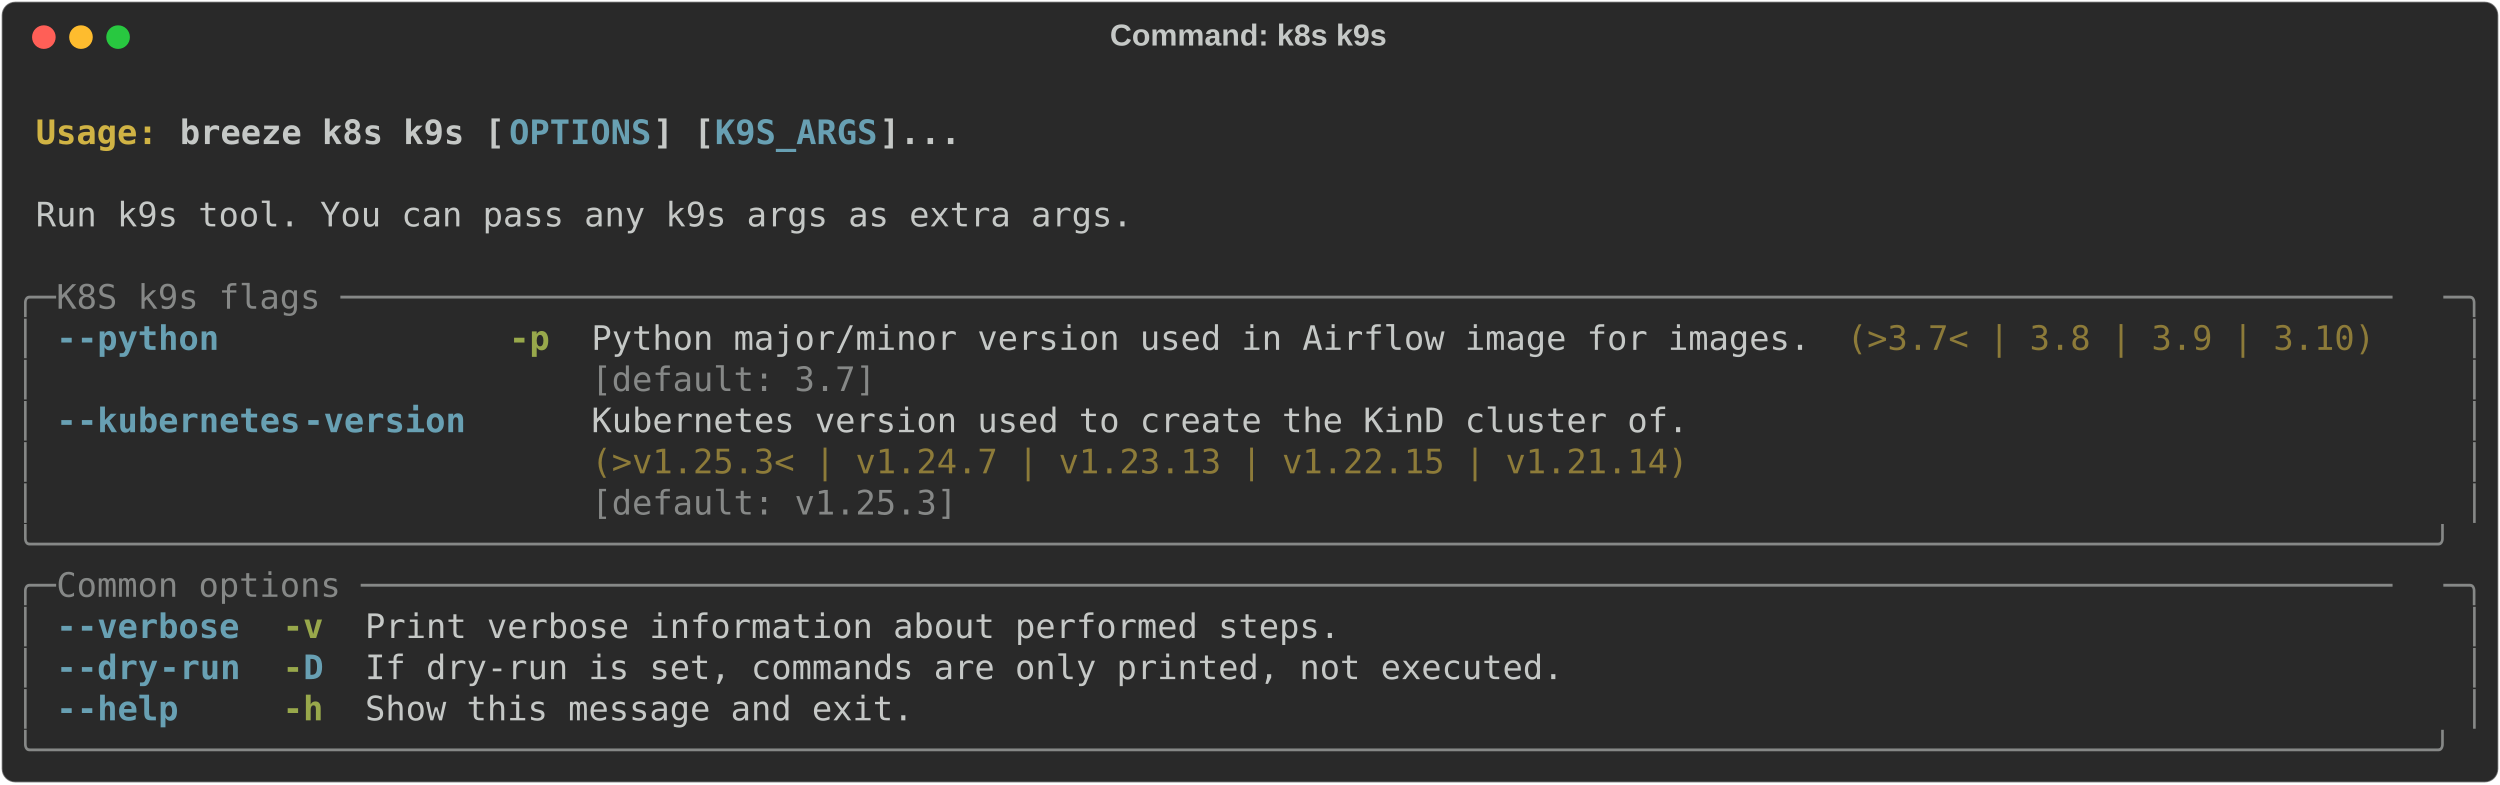
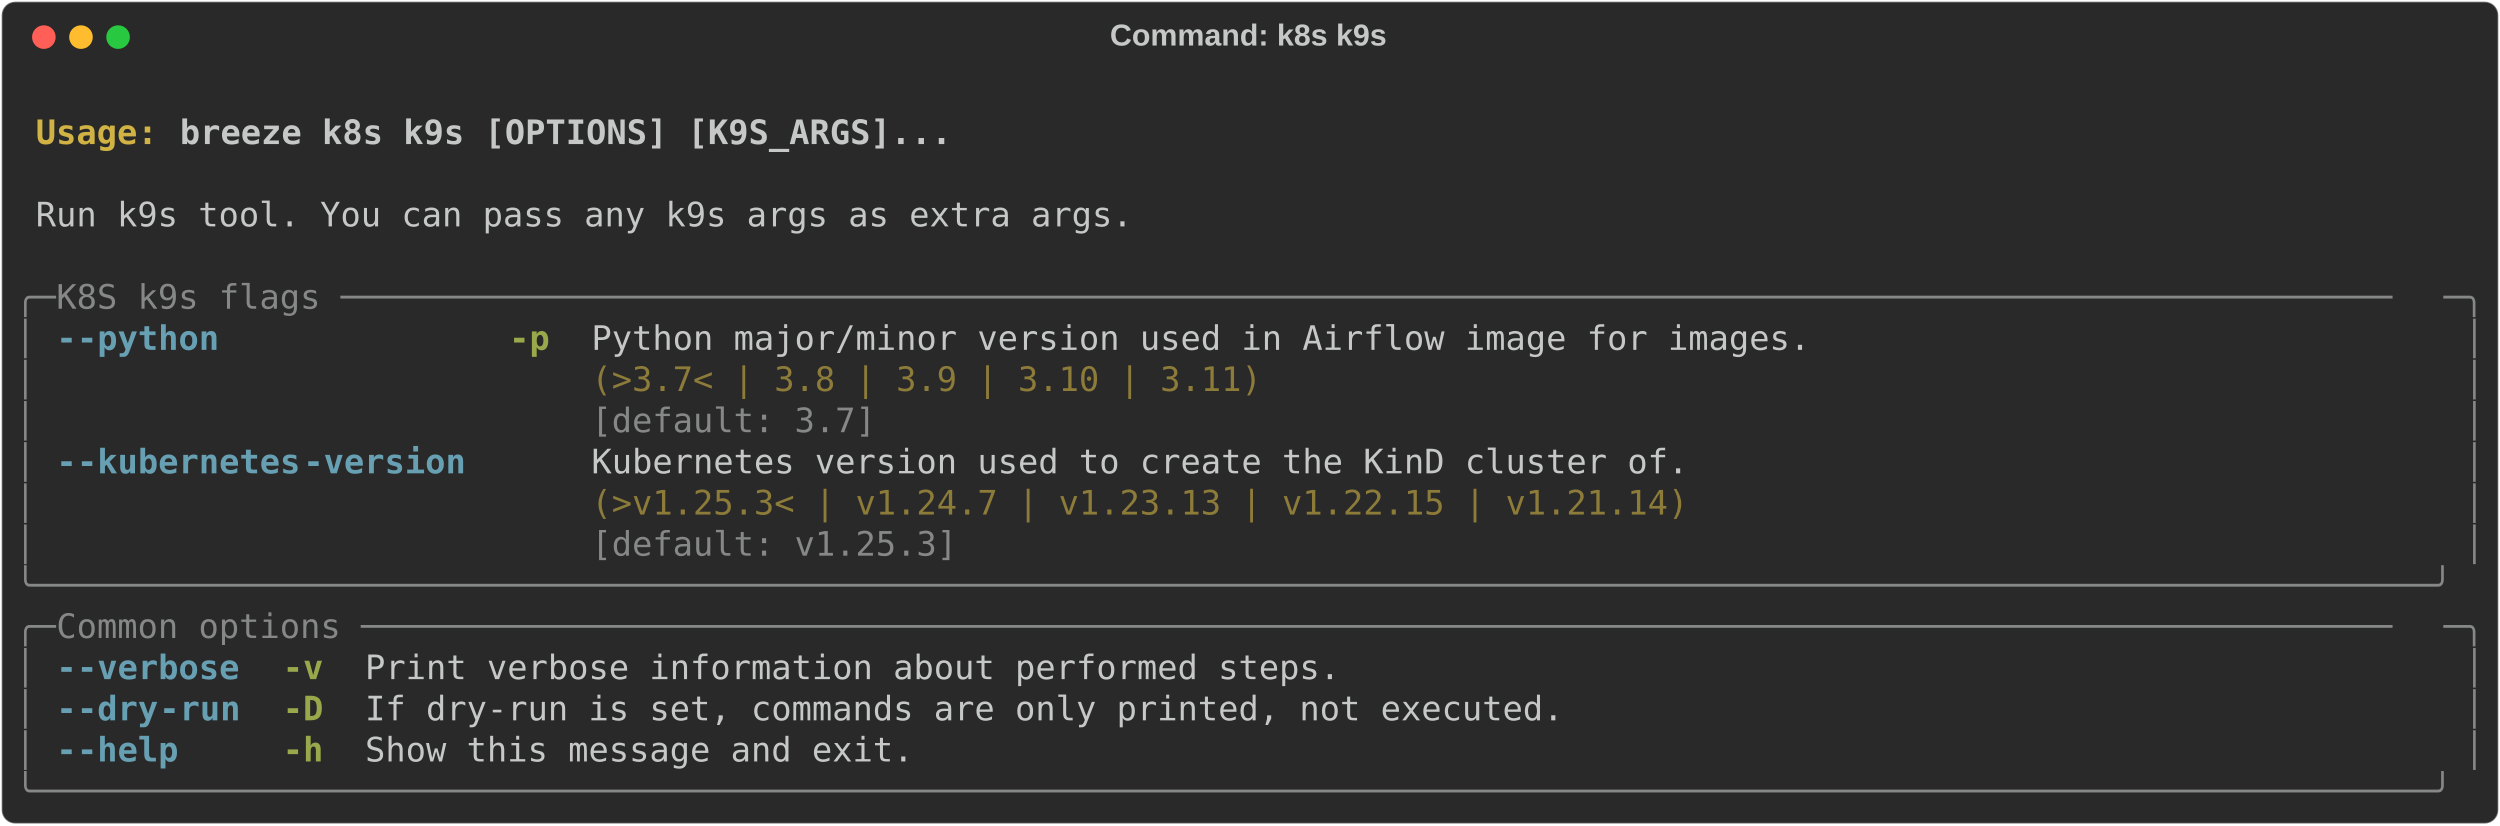
- <svg xmlns="http://www.w3.org/2000/svg" class="rich-terminal" viewBox="0 0 1482 464.8">
+ <svg xmlns="http://www.w3.org/2000/svg" class="rich-terminal" viewBox="0 0 1482 489.2">
  <style>

    @font-face {
        font-family: "Fira Code";
        src: local("FiraCode-Regular"),
                url("https://cdnjs.cloudflare.com/ajax/libs/firacode/6.2.0/woff2/FiraCode-Regular.woff2") format("woff2"),
                url("https://cdnjs.cloudflare.com/ajax/libs/firacode/6.2.0/woff/FiraCode-Regular.woff") format("woff");
        font-style: normal;
        font-weight: 400;
    }
    @font-face {
        font-family: "Fira Code";
        src: local("FiraCode-Bold"),
                url("https://cdnjs.cloudflare.com/ajax/libs/firacode/6.2.0/woff2/FiraCode-Bold.woff2") format("woff2"),
                url("https://cdnjs.cloudflare.com/ajax/libs/firacode/6.2.0/woff/FiraCode-Bold.woff") format("woff");
        font-style: bold;
        font-weight: 700;
    }

-     .terminal-4047163396-matrix {
+     .terminal-633398109-matrix {
        font-family: Fira Code, monospace;
        font-size: 20px;
        line-height: 24.4px;
        font-variant-east-asian: full-width;
    }

-     .terminal-4047163396-title {
+     .terminal-633398109-title {
        font-size: 18px;
        font-weight: bold;
        font-family: arial;
    }

-     .terminal-4047163396-r1 { fill: #c5c8c6;font-weight: bold }
- .terminal-4047163396-r2 { fill: #c5c8c6 }
- .terminal-4047163396-r3 { fill: #d0b344;font-weight: bold }
- .terminal-4047163396-r4 { fill: #68a0b3;font-weight: bold }
- .terminal-4047163396-r5 { fill: #868887 }
- .terminal-4047163396-r6 { fill: #98a84b;font-weight: bold }
- .terminal-4047163396-r7 { fill: #8d7b39 }
+     .terminal-633398109-r1 { fill: #c5c8c6;font-weight: bold }
+ .terminal-633398109-r2 { fill: #c5c8c6 }
+ .terminal-633398109-r3 { fill: #d0b344;font-weight: bold }
+ .terminal-633398109-r4 { fill: #868887 }
+ .terminal-633398109-r5 { fill: #68a0b3;font-weight: bold }
+ .terminal-633398109-r6 { fill: #98a84b;font-weight: bold }
+ .terminal-633398109-r7 { fill: #8d7b39 }
    </style>
  <defs>
-     <clipPath id="terminal-4047163396-clip-terminal">
-       <rect x="0" y="0" width="1463.0" height="413.8" />
+     <clipPath id="terminal-633398109-clip-terminal">
+       <rect x="0" y="0" width="1463.0" height="438.2" />
    </clipPath>
-     <clipPath id="terminal-4047163396-line-0">
+     <clipPath id="terminal-633398109-line-0">
      <rect x="0" y="1.5" width="1464" height="24.65" />
    </clipPath>
-     <clipPath id="terminal-4047163396-line-1">
+     <clipPath id="terminal-633398109-line-1">
      <rect x="0" y="25.9" width="1464" height="24.65" />
    </clipPath>
-     <clipPath id="terminal-4047163396-line-2">
+     <clipPath id="terminal-633398109-line-2">
      <rect x="0" y="50.3" width="1464" height="24.65" />
    </clipPath>
-     <clipPath id="terminal-4047163396-line-3">
+     <clipPath id="terminal-633398109-line-3">
      <rect x="0" y="74.7" width="1464" height="24.65" />
    </clipPath>
-     <clipPath id="terminal-4047163396-line-4">
+     <clipPath id="terminal-633398109-line-4">
      <rect x="0" y="99.1" width="1464" height="24.65" />
    </clipPath>
-     <clipPath id="terminal-4047163396-line-5">
+     <clipPath id="terminal-633398109-line-5">
      <rect x="0" y="123.5" width="1464" height="24.65" />
    </clipPath>
-     <clipPath id="terminal-4047163396-line-6">
+     <clipPath id="terminal-633398109-line-6">
      <rect x="0" y="147.9" width="1464" height="24.65" />
    </clipPath>
-     <clipPath id="terminal-4047163396-line-7">
+     <clipPath id="terminal-633398109-line-7">
      <rect x="0" y="172.3" width="1464" height="24.65" />
    </clipPath>
-     <clipPath id="terminal-4047163396-line-8">
+     <clipPath id="terminal-633398109-line-8">
      <rect x="0" y="196.7" width="1464" height="24.65" />
    </clipPath>
-     <clipPath id="terminal-4047163396-line-9">
+     <clipPath id="terminal-633398109-line-9">
      <rect x="0" y="221.1" width="1464" height="24.65" />
    </clipPath>
-     <clipPath id="terminal-4047163396-line-10">
+     <clipPath id="terminal-633398109-line-10">
      <rect x="0" y="245.5" width="1464" height="24.65" />
    </clipPath>
-     <clipPath id="terminal-4047163396-line-11">
+     <clipPath id="terminal-633398109-line-11">
      <rect x="0" y="269.9" width="1464" height="24.65" />
    </clipPath>
-     <clipPath id="terminal-4047163396-line-12">
+     <clipPath id="terminal-633398109-line-12">
      <rect x="0" y="294.3" width="1464" height="24.65" />
    </clipPath>
-     <clipPath id="terminal-4047163396-line-13">
+     <clipPath id="terminal-633398109-line-13">
      <rect x="0" y="318.7" width="1464" height="24.65" />
    </clipPath>
-     <clipPath id="terminal-4047163396-line-14">
+     <clipPath id="terminal-633398109-line-14">
      <rect x="0" y="343.1" width="1464" height="24.65" />
    </clipPath>
-     <clipPath id="terminal-4047163396-line-15">
+     <clipPath id="terminal-633398109-line-15">
      <rect x="0" y="367.5" width="1464" height="24.65" />
    </clipPath>
+     <clipPath id="terminal-633398109-line-16">
+       <rect x="0" y="391.9" width="1464" height="24.65" />
+     </clipPath>
  </defs>
-   <rect fill="#292929" stroke="rgba(255,255,255,0.35)" stroke-width="1" x="1" y="1" width="1480" height="462.8" rx="8" />
-   <text class="terminal-4047163396-title" fill="#c5c8c6" text-anchor="middle" x="740" y="27">Command: k8s k9s</text>
+   <rect fill="#292929" stroke="rgba(255,255,255,0.35)" stroke-width="1" x="1" y="1" width="1480" height="487.2" rx="8" />
+   <text class="terminal-633398109-title" fill="#c5c8c6" text-anchor="middle" x="740" y="27">Command: k8s k9s</text>
  <g transform="translate(26,22)">
    <circle cx="0" cy="0" r="7" fill="#ff5f57" />
    <circle cx="22" cy="0" r="7" fill="#febc2e" />
    <circle cx="44" cy="0" r="7" fill="#28c840" />
  </g>
-   <g transform="translate(9, 41)" clip-path="url(#terminal-4047163396-clip-terminal)">
-     <g class="terminal-4047163396-matrix">
-       <text class="terminal-4047163396-r2" x="1464" y="20" textLength="12.2" clip-path="url(#terminal-4047163396-line-0)">
+   <g transform="translate(9, 41)" clip-path="url(#terminal-633398109-clip-terminal)">
+     <g class="terminal-633398109-matrix">
+       <text class="terminal-633398109-r2" x="1464" y="20" textLength="12.2" clip-path="url(#terminal-633398109-line-0)">
</text>
-       <text class="terminal-4047163396-r3" x="12.2" y="44.4" textLength="85.4" clip-path="url(#terminal-4047163396-line-1)">Usage: </text>
-       <text class="terminal-4047163396-r1" x="97.6" y="44.4" textLength="195.2" clip-path="url(#terminal-4047163396-line-1)">breeze k8s k9s [</text>
-       <text class="terminal-4047163396-r4" x="292.8" y="44.4" textLength="85.4" clip-path="url(#terminal-4047163396-line-1)">OPTIONS</text>
-       <text class="terminal-4047163396-r1" x="378.2" y="44.4" textLength="36.6" clip-path="url(#terminal-4047163396-line-1)">] [</text>
-       <text class="terminal-4047163396-r4" x="414.8" y="44.4" textLength="97.6" clip-path="url(#terminal-4047163396-line-1)">K9S_ARGS</text>
-       <text class="terminal-4047163396-r1" x="512.4" y="44.4" textLength="48.8" clip-path="url(#terminal-4047163396-line-1)">]...</text>
-       <text class="terminal-4047163396-r2" x="1464" y="44.4" textLength="12.2" clip-path="url(#terminal-4047163396-line-1)">
+       <text class="terminal-633398109-r3" x="12.2" y="44.4" textLength="85.4" clip-path="url(#terminal-633398109-line-1)">Usage: </text>
+       <text class="terminal-633398109-r1" x="97.6" y="44.4" textLength="463.6" clip-path="url(#terminal-633398109-line-1)">breeze k8s k9s [OPTIONS] [K9S_ARGS]...</text>
+       <text class="terminal-633398109-r2" x="1464" y="44.4" textLength="12.2" clip-path="url(#terminal-633398109-line-1)">
</text>
-       <text class="terminal-4047163396-r2" x="1464" y="68.8" textLength="12.2" clip-path="url(#terminal-4047163396-line-2)">
+       <text class="terminal-633398109-r2" x="1464" y="68.8" textLength="12.2" clip-path="url(#terminal-633398109-line-2)">
</text>
-       <text class="terminal-4047163396-r2" x="12.2" y="93.2" textLength="658.8" clip-path="url(#terminal-4047163396-line-3)">Run k9s tool. You can pass any k9s args as extra args.</text>
-       <text class="terminal-4047163396-r2" x="1464" y="93.2" textLength="12.2" clip-path="url(#terminal-4047163396-line-3)">
+       <text class="terminal-633398109-r2" x="12.2" y="93.2" textLength="658.8" clip-path="url(#terminal-633398109-line-3)">Run k9s tool. You can pass any k9s args as extra args.</text>
+       <text class="terminal-633398109-r2" x="1464" y="93.2" textLength="12.2" clip-path="url(#terminal-633398109-line-3)">
</text>
-       <text class="terminal-4047163396-r2" x="1464" y="117.6" textLength="12.2" clip-path="url(#terminal-4047163396-line-4)">
+       <text class="terminal-633398109-r2" x="1464" y="117.6" textLength="12.2" clip-path="url(#terminal-633398109-line-4)">
</text>
-       <text class="terminal-4047163396-r5" x="0" y="142" textLength="24.4" clip-path="url(#terminal-4047163396-line-5)">╭─</text>
-       <text class="terminal-4047163396-r5" x="24.4" y="142" textLength="1415.2" clip-path="url(#terminal-4047163396-line-5)"> K8S k9s flags ─────────────────────────────────────────────────────────────────────────────────────────────────────</text>
-       <text class="terminal-4047163396-r5" x="1439.6" y="142" textLength="24.4" clip-path="url(#terminal-4047163396-line-5)">─╮</text>
-       <text class="terminal-4047163396-r2" x="1464" y="142" textLength="12.2" clip-path="url(#terminal-4047163396-line-5)">
+       <text class="terminal-633398109-r4" x="0" y="142" textLength="24.4" clip-path="url(#terminal-633398109-line-5)">╭─</text>
+       <text class="terminal-633398109-r4" x="24.4" y="142" textLength="1415.2" clip-path="url(#terminal-633398109-line-5)"> K8S k9s flags ─────────────────────────────────────────────────────────────────────────────────────────────────────</text>
+       <text class="terminal-633398109-r4" x="1439.6" y="142" textLength="24.4" clip-path="url(#terminal-633398109-line-5)">─╮</text>
+       <text class="terminal-633398109-r2" x="1464" y="142" textLength="12.2" clip-path="url(#terminal-633398109-line-5)">
</text>
-       <text class="terminal-4047163396-r5" x="0" y="166.4" textLength="12.2" clip-path="url(#terminal-4047163396-line-6)">│</text>
-       <text class="terminal-4047163396-r4" x="24.4" y="166.4" textLength="12.2" clip-path="url(#terminal-4047163396-line-6)">-</text>
-       <text class="terminal-4047163396-r4" x="36.6" y="166.4" textLength="85.4" clip-path="url(#terminal-4047163396-line-6)">-python</text>
-       <text class="terminal-4047163396-r6" x="292.8" y="166.4" textLength="24.4" clip-path="url(#terminal-4047163396-line-6)">-p</text>
-       <text class="terminal-4047163396-r2" x="341.6" y="166.4" textLength="732" clip-path="url(#terminal-4047163396-line-6)">Python major/minor version used in Airflow image for images.</text>
-       <text class="terminal-4047163396-r7" x="1085.8" y="166.4" textLength="317.2" clip-path="url(#terminal-4047163396-line-6)">(&gt;3.7&lt; | 3.8 | 3.9 | 3.10)</text>
-       <text class="terminal-4047163396-r5" x="1451.8" y="166.4" textLength="12.2" clip-path="url(#terminal-4047163396-line-6)">│</text>
-       <text class="terminal-4047163396-r2" x="1464" y="166.4" textLength="12.2" clip-path="url(#terminal-4047163396-line-6)">
+       <text class="terminal-633398109-r4" x="0" y="166.4" textLength="12.2" clip-path="url(#terminal-633398109-line-6)">│</text>
+       <text class="terminal-633398109-r5" x="24.4" y="166.4" textLength="12.2" clip-path="url(#terminal-633398109-line-6)">-</text>
+       <text class="terminal-633398109-r5" x="36.6" y="166.4" textLength="85.4" clip-path="url(#terminal-633398109-line-6)">-python</text>
+       <text class="terminal-633398109-r6" x="292.8" y="166.4" textLength="24.4" clip-path="url(#terminal-633398109-line-6)">-p</text>
+       <text class="terminal-633398109-r2" x="341.6" y="166.4" textLength="732" clip-path="url(#terminal-633398109-line-6)">Python major/minor version used in Airflow image for images.</text>
+       <text class="terminal-633398109-r4" x="1451.8" y="166.4" textLength="12.2" clip-path="url(#terminal-633398109-line-6)">│</text>
+       <text class="terminal-633398109-r2" x="1464" y="166.4" textLength="12.2" clip-path="url(#terminal-633398109-line-6)">
</text>
-       <text class="terminal-4047163396-r5" x="0" y="190.8" textLength="12.2" clip-path="url(#terminal-4047163396-line-7)">│</text>
-       <text class="terminal-4047163396-r5" x="341.6" y="190.8" textLength="732" clip-path="url(#terminal-4047163396-line-7)">[default: 3.7]                                              </text>
-       <text class="terminal-4047163396-r5" x="1451.8" y="190.8" textLength="12.2" clip-path="url(#terminal-4047163396-line-7)">│</text>
-       <text class="terminal-4047163396-r2" x="1464" y="190.8" textLength="12.2" clip-path="url(#terminal-4047163396-line-7)">
+       <text class="terminal-633398109-r4" x="0" y="190.8" textLength="12.2" clip-path="url(#terminal-633398109-line-7)">│</text>
+       <text class="terminal-633398109-r7" x="341.6" y="190.8" textLength="732" clip-path="url(#terminal-633398109-line-7)">(&gt;3.7&lt; | 3.8 | 3.9 | 3.10 | 3.11)                           </text>
+       <text class="terminal-633398109-r4" x="1451.8" y="190.8" textLength="12.2" clip-path="url(#terminal-633398109-line-7)">│</text>
+       <text class="terminal-633398109-r2" x="1464" y="190.8" textLength="12.2" clip-path="url(#terminal-633398109-line-7)">
</text>
-       <text class="terminal-4047163396-r5" x="0" y="215.2" textLength="12.2" clip-path="url(#terminal-4047163396-line-8)">│</text>
-       <text class="terminal-4047163396-r4" x="24.4" y="215.2" textLength="12.2" clip-path="url(#terminal-4047163396-line-8)">-</text>
-       <text class="terminal-4047163396-r4" x="36.6" y="215.2" textLength="134.2" clip-path="url(#terminal-4047163396-line-8)">-kubernetes</text>
-       <text class="terminal-4047163396-r4" x="170.8" y="215.2" textLength="97.6" clip-path="url(#terminal-4047163396-line-8)">-version</text>
-       <text class="terminal-4047163396-r2" x="341.6" y="215.2" textLength="658.8" clip-path="url(#terminal-4047163396-line-8)">Kubernetes version used to create the KinD cluster of.</text>
-       <text class="terminal-4047163396-r5" x="1451.8" y="215.2" textLength="12.2" clip-path="url(#terminal-4047163396-line-8)">│</text>
-       <text class="terminal-4047163396-r2" x="1464" y="215.2" textLength="12.2" clip-path="url(#terminal-4047163396-line-8)">
+       <text class="terminal-633398109-r4" x="0" y="215.2" textLength="12.2" clip-path="url(#terminal-633398109-line-8)">│</text>
+       <text class="terminal-633398109-r4" x="341.6" y="215.2" textLength="732" clip-path="url(#terminal-633398109-line-8)">[default: 3.7]                                              </text>
+       <text class="terminal-633398109-r4" x="1451.8" y="215.2" textLength="12.2" clip-path="url(#terminal-633398109-line-8)">│</text>
+       <text class="terminal-633398109-r2" x="1464" y="215.2" textLength="12.2" clip-path="url(#terminal-633398109-line-8)">
</text>
-       <text class="terminal-4047163396-r5" x="0" y="239.6" textLength="12.2" clip-path="url(#terminal-4047163396-line-9)">│</text>
-       <text class="terminal-4047163396-r7" x="341.6" y="239.6" textLength="658.8" clip-path="url(#terminal-4047163396-line-9)">(&gt;v1.25.3&lt; | v1.24.7 | v1.23.13 | v1.22.15 | v1.21.14)</text>
-       <text class="terminal-4047163396-r5" x="1451.8" y="239.6" textLength="12.2" clip-path="url(#terminal-4047163396-line-9)">│</text>
-       <text class="terminal-4047163396-r2" x="1464" y="239.6" textLength="12.2" clip-path="url(#terminal-4047163396-line-9)">
+       <text class="terminal-633398109-r4" x="0" y="239.6" textLength="12.2" clip-path="url(#terminal-633398109-line-9)">│</text>
+       <text class="terminal-633398109-r5" x="24.4" y="239.6" textLength="12.2" clip-path="url(#terminal-633398109-line-9)">-</text>
+       <text class="terminal-633398109-r5" x="36.6" y="239.6" textLength="134.2" clip-path="url(#terminal-633398109-line-9)">-kubernetes</text>
+       <text class="terminal-633398109-r5" x="170.8" y="239.6" textLength="97.6" clip-path="url(#terminal-633398109-line-9)">-version</text>
+       <text class="terminal-633398109-r2" x="341.6" y="239.6" textLength="658.8" clip-path="url(#terminal-633398109-line-9)">Kubernetes version used to create the KinD cluster of.</text>
+       <text class="terminal-633398109-r4" x="1451.8" y="239.6" textLength="12.2" clip-path="url(#terminal-633398109-line-9)">│</text>
+       <text class="terminal-633398109-r2" x="1464" y="239.6" textLength="12.2" clip-path="url(#terminal-633398109-line-9)">
</text>
-       <text class="terminal-4047163396-r5" x="0" y="264" textLength="12.2" clip-path="url(#terminal-4047163396-line-10)">│</text>
-       <text class="terminal-4047163396-r5" x="341.6" y="264" textLength="658.8" clip-path="url(#terminal-4047163396-line-10)">[default: v1.25.3]                                    </text>
-       <text class="terminal-4047163396-r5" x="1451.8" y="264" textLength="12.2" clip-path="url(#terminal-4047163396-line-10)">│</text>
-       <text class="terminal-4047163396-r2" x="1464" y="264" textLength="12.2" clip-path="url(#terminal-4047163396-line-10)">
+       <text class="terminal-633398109-r4" x="0" y="264" textLength="12.2" clip-path="url(#terminal-633398109-line-10)">│</text>
+       <text class="terminal-633398109-r7" x="341.6" y="264" textLength="658.8" clip-path="url(#terminal-633398109-line-10)">(&gt;v1.25.3&lt; | v1.24.7 | v1.23.13 | v1.22.15 | v1.21.14)</text>
+       <text class="terminal-633398109-r4" x="1451.8" y="264" textLength="12.2" clip-path="url(#terminal-633398109-line-10)">│</text>
+       <text class="terminal-633398109-r2" x="1464" y="264" textLength="12.2" clip-path="url(#terminal-633398109-line-10)">
</text>
-       <text class="terminal-4047163396-r5" x="0" y="288.4" textLength="1464" clip-path="url(#terminal-4047163396-line-11)">╰──────────────────────────────────────────────────────────────────────────────────────────────────────────────────────╯</text>
-       <text class="terminal-4047163396-r2" x="1464" y="288.4" textLength="12.2" clip-path="url(#terminal-4047163396-line-11)">
+       <text class="terminal-633398109-r4" x="0" y="288.4" textLength="12.2" clip-path="url(#terminal-633398109-line-11)">│</text>
+       <text class="terminal-633398109-r4" x="341.6" y="288.4" textLength="658.8" clip-path="url(#terminal-633398109-line-11)">[default: v1.25.3]                                    </text>
+       <text class="terminal-633398109-r4" x="1451.8" y="288.4" textLength="12.2" clip-path="url(#terminal-633398109-line-11)">│</text>
+       <text class="terminal-633398109-r2" x="1464" y="288.4" textLength="12.2" clip-path="url(#terminal-633398109-line-11)">
</text>
-       <text class="terminal-4047163396-r5" x="0" y="312.8" textLength="24.4" clip-path="url(#terminal-4047163396-line-12)">╭─</text>
-       <text class="terminal-4047163396-r5" x="24.4" y="312.8" textLength="1415.2" clip-path="url(#terminal-4047163396-line-12)"> Common options ────────────────────────────────────────────────────────────────────────────────────────────────────</text>
-       <text class="terminal-4047163396-r5" x="1439.6" y="312.8" textLength="24.4" clip-path="url(#terminal-4047163396-line-12)">─╮</text>
-       <text class="terminal-4047163396-r2" x="1464" y="312.8" textLength="12.2" clip-path="url(#terminal-4047163396-line-12)">
+       <text class="terminal-633398109-r4" x="0" y="312.8" textLength="1464" clip-path="url(#terminal-633398109-line-12)">╰──────────────────────────────────────────────────────────────────────────────────────────────────────────────────────╯</text>
+       <text class="terminal-633398109-r2" x="1464" y="312.8" textLength="12.2" clip-path="url(#terminal-633398109-line-12)">
</text>
-       <text class="terminal-4047163396-r5" x="0" y="337.2" textLength="12.2" clip-path="url(#terminal-4047163396-line-13)">│</text>
-       <text class="terminal-4047163396-r4" x="24.4" y="337.2" textLength="12.2" clip-path="url(#terminal-4047163396-line-13)">-</text>
-       <text class="terminal-4047163396-r4" x="36.6" y="337.2" textLength="97.6" clip-path="url(#terminal-4047163396-line-13)">-verbose</text>
-       <text class="terminal-4047163396-r6" x="158.6" y="337.2" textLength="24.4" clip-path="url(#terminal-4047163396-line-13)">-v</text>
-       <text class="terminal-4047163396-r2" x="207.4" y="337.2" textLength="585.6" clip-path="url(#terminal-4047163396-line-13)">Print verbose information about performed steps.</text>
-       <text class="terminal-4047163396-r5" x="1451.8" y="337.2" textLength="12.2" clip-path="url(#terminal-4047163396-line-13)">│</text>
-       <text class="terminal-4047163396-r2" x="1464" y="337.2" textLength="12.2" clip-path="url(#terminal-4047163396-line-13)">
+       <text class="terminal-633398109-r4" x="0" y="337.2" textLength="24.4" clip-path="url(#terminal-633398109-line-13)">╭─</text>
+       <text class="terminal-633398109-r4" x="24.4" y="337.2" textLength="1415.2" clip-path="url(#terminal-633398109-line-13)"> Common options ────────────────────────────────────────────────────────────────────────────────────────────────────</text>
+       <text class="terminal-633398109-r4" x="1439.6" y="337.2" textLength="24.4" clip-path="url(#terminal-633398109-line-13)">─╮</text>
+       <text class="terminal-633398109-r2" x="1464" y="337.2" textLength="12.2" clip-path="url(#terminal-633398109-line-13)">
</text>
-       <text class="terminal-4047163396-r5" x="0" y="361.6" textLength="12.2" clip-path="url(#terminal-4047163396-line-14)">│</text>
-       <text class="terminal-4047163396-r4" x="24.4" y="361.6" textLength="12.2" clip-path="url(#terminal-4047163396-line-14)">-</text>
-       <text class="terminal-4047163396-r4" x="36.6" y="361.6" textLength="48.8" clip-path="url(#terminal-4047163396-line-14)">-dry</text>
-       <text class="terminal-4047163396-r4" x="85.4" y="361.6" textLength="48.8" clip-path="url(#terminal-4047163396-line-14)">-run</text>
-       <text class="terminal-4047163396-r6" x="158.6" y="361.6" textLength="12.2" clip-path="url(#terminal-4047163396-line-14)">-</text>
-       <text class="terminal-4047163396-r4" x="170.8" y="361.6" textLength="12.2" clip-path="url(#terminal-4047163396-line-14)">D</text>
-       <text class="terminal-4047163396-r2" x="207.4" y="361.6" textLength="719.8" clip-path="url(#terminal-4047163396-line-14)">If dry-run is set, commands are only printed, not executed.</text>
-       <text class="terminal-4047163396-r5" x="1451.8" y="361.6" textLength="12.2" clip-path="url(#terminal-4047163396-line-14)">│</text>
-       <text class="terminal-4047163396-r2" x="1464" y="361.6" textLength="12.2" clip-path="url(#terminal-4047163396-line-14)">
+       <text class="terminal-633398109-r4" x="0" y="361.6" textLength="12.2" clip-path="url(#terminal-633398109-line-14)">│</text>
+       <text class="terminal-633398109-r5" x="24.4" y="361.6" textLength="12.2" clip-path="url(#terminal-633398109-line-14)">-</text>
+       <text class="terminal-633398109-r5" x="36.6" y="361.6" textLength="97.6" clip-path="url(#terminal-633398109-line-14)">-verbose</text>
+       <text class="terminal-633398109-r6" x="158.6" y="361.6" textLength="24.4" clip-path="url(#terminal-633398109-line-14)">-v</text>
+       <text class="terminal-633398109-r2" x="207.4" y="361.6" textLength="585.6" clip-path="url(#terminal-633398109-line-14)">Print verbose information about performed steps.</text>
+       <text class="terminal-633398109-r4" x="1451.8" y="361.6" textLength="12.2" clip-path="url(#terminal-633398109-line-14)">│</text>
+       <text class="terminal-633398109-r2" x="1464" y="361.6" textLength="12.2" clip-path="url(#terminal-633398109-line-14)">
</text>
-       <text class="terminal-4047163396-r5" x="0" y="386" textLength="12.2" clip-path="url(#terminal-4047163396-line-15)">│</text>
-       <text class="terminal-4047163396-r4" x="24.4" y="386" textLength="12.2" clip-path="url(#terminal-4047163396-line-15)">-</text>
-       <text class="terminal-4047163396-r4" x="36.6" y="386" textLength="61" clip-path="url(#terminal-4047163396-line-15)">-help</text>
-       <text class="terminal-4047163396-r6" x="158.6" y="386" textLength="24.4" clip-path="url(#terminal-4047163396-line-15)">-h</text>
-       <text class="terminal-4047163396-r2" x="207.4" y="386" textLength="329.4" clip-path="url(#terminal-4047163396-line-15)">Show this message and exit.</text>
-       <text class="terminal-4047163396-r5" x="1451.8" y="386" textLength="12.2" clip-path="url(#terminal-4047163396-line-15)">│</text>
-       <text class="terminal-4047163396-r2" x="1464" y="386" textLength="12.2" clip-path="url(#terminal-4047163396-line-15)">
+       <text class="terminal-633398109-r4" x="0" y="386" textLength="12.2" clip-path="url(#terminal-633398109-line-15)">│</text>
+       <text class="terminal-633398109-r5" x="24.4" y="386" textLength="12.2" clip-path="url(#terminal-633398109-line-15)">-</text>
+       <text class="terminal-633398109-r5" x="36.6" y="386" textLength="48.8" clip-path="url(#terminal-633398109-line-15)">-dry</text>
+       <text class="terminal-633398109-r5" x="85.4" y="386" textLength="48.8" clip-path="url(#terminal-633398109-line-15)">-run</text>
+       <text class="terminal-633398109-r6" x="158.6" y="386" textLength="24.4" clip-path="url(#terminal-633398109-line-15)">-D</text>
+       <text class="terminal-633398109-r2" x="207.4" y="386" textLength="719.8" clip-path="url(#terminal-633398109-line-15)">If dry-run is set, commands are only printed, not executed.</text>
+       <text class="terminal-633398109-r4" x="1451.8" y="386" textLength="12.2" clip-path="url(#terminal-633398109-line-15)">│</text>
+       <text class="terminal-633398109-r2" x="1464" y="386" textLength="12.2" clip-path="url(#terminal-633398109-line-15)">
</text>
-       <text class="terminal-4047163396-r5" x="0" y="410.4" textLength="1464" clip-path="url(#terminal-4047163396-line-16)">╰──────────────────────────────────────────────────────────────────────────────────────────────────────────────────────╯</text>
-       <text class="terminal-4047163396-r2" x="1464" y="410.4" textLength="12.2" clip-path="url(#terminal-4047163396-line-16)">
+       <text class="terminal-633398109-r4" x="0" y="410.4" textLength="12.2" clip-path="url(#terminal-633398109-line-16)">│</text>
+       <text class="terminal-633398109-r5" x="24.4" y="410.4" textLength="12.2" clip-path="url(#terminal-633398109-line-16)">-</text>
+       <text class="terminal-633398109-r5" x="36.6" y="410.4" textLength="61" clip-path="url(#terminal-633398109-line-16)">-help</text>
+       <text class="terminal-633398109-r6" x="158.6" y="410.4" textLength="24.4" clip-path="url(#terminal-633398109-line-16)">-h</text>
+       <text class="terminal-633398109-r2" x="207.4" y="410.4" textLength="329.4" clip-path="url(#terminal-633398109-line-16)">Show this message and exit.</text>
+       <text class="terminal-633398109-r4" x="1451.8" y="410.4" textLength="12.2" clip-path="url(#terminal-633398109-line-16)">│</text>
+       <text class="terminal-633398109-r2" x="1464" y="410.4" textLength="12.2" clip-path="url(#terminal-633398109-line-16)">
+ </text>
+       <text class="terminal-633398109-r4" x="0" y="434.8" textLength="1464" clip-path="url(#terminal-633398109-line-17)">╰──────────────────────────────────────────────────────────────────────────────────────────────────────────────────────╯</text>
+       <text class="terminal-633398109-r2" x="1464" y="434.8" textLength="12.2" clip-path="url(#terminal-633398109-line-17)">
</text>
    </g>
  </g>
</svg>
